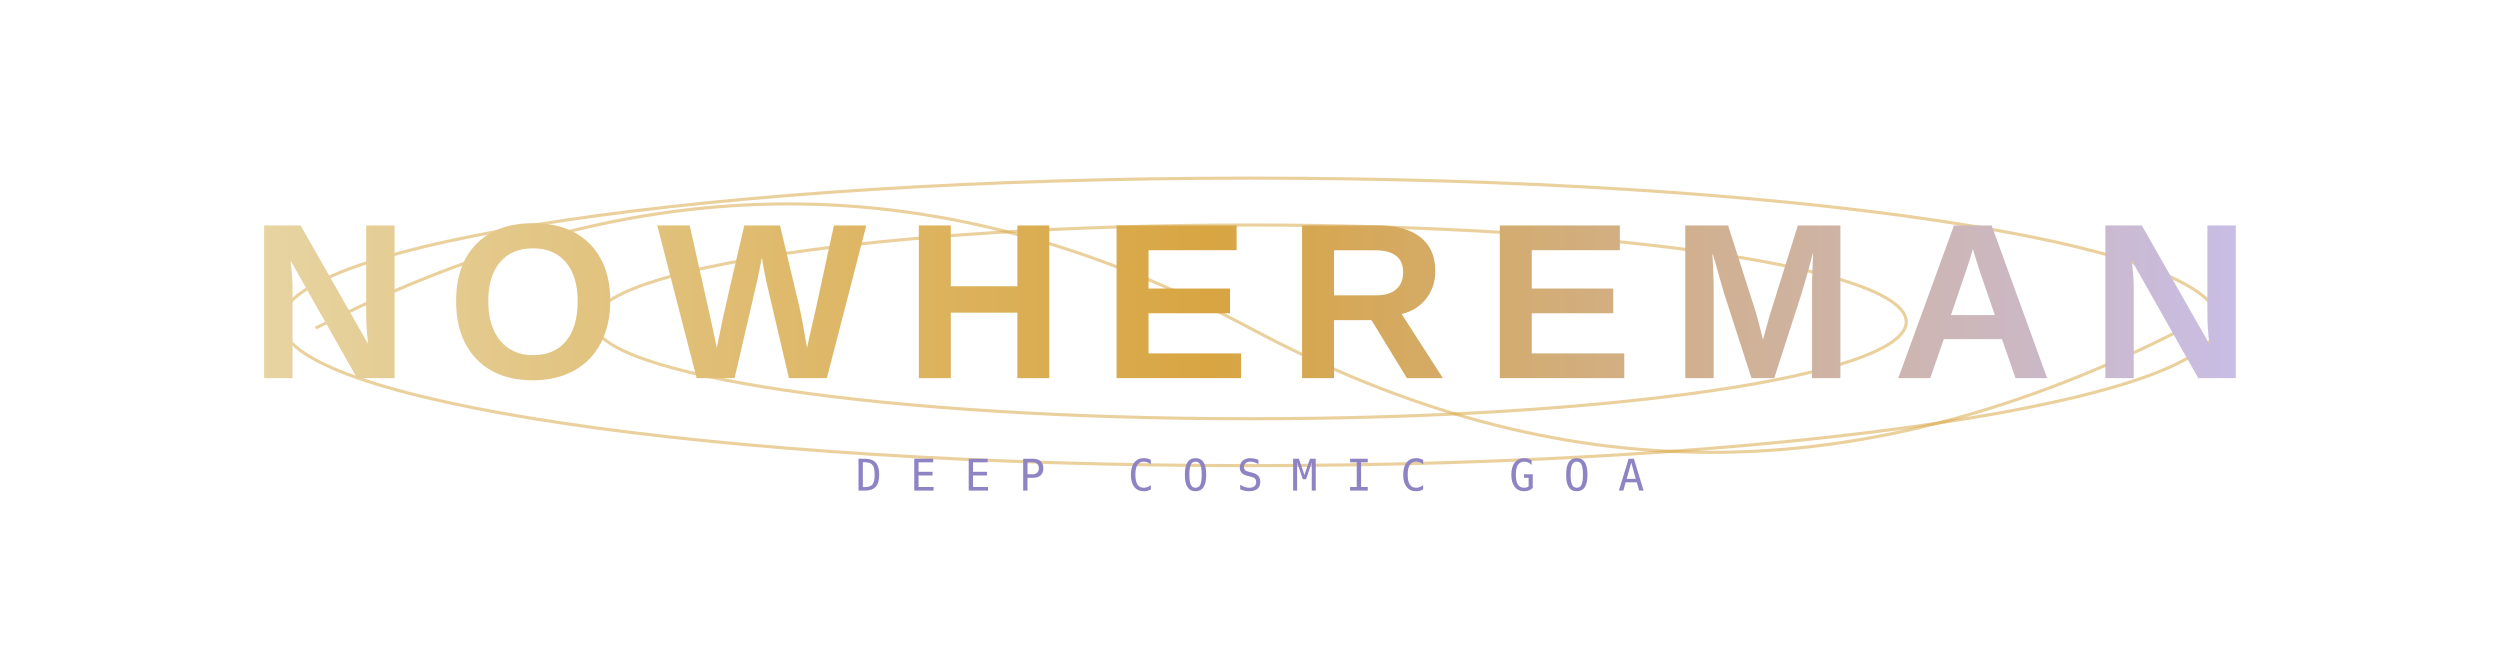
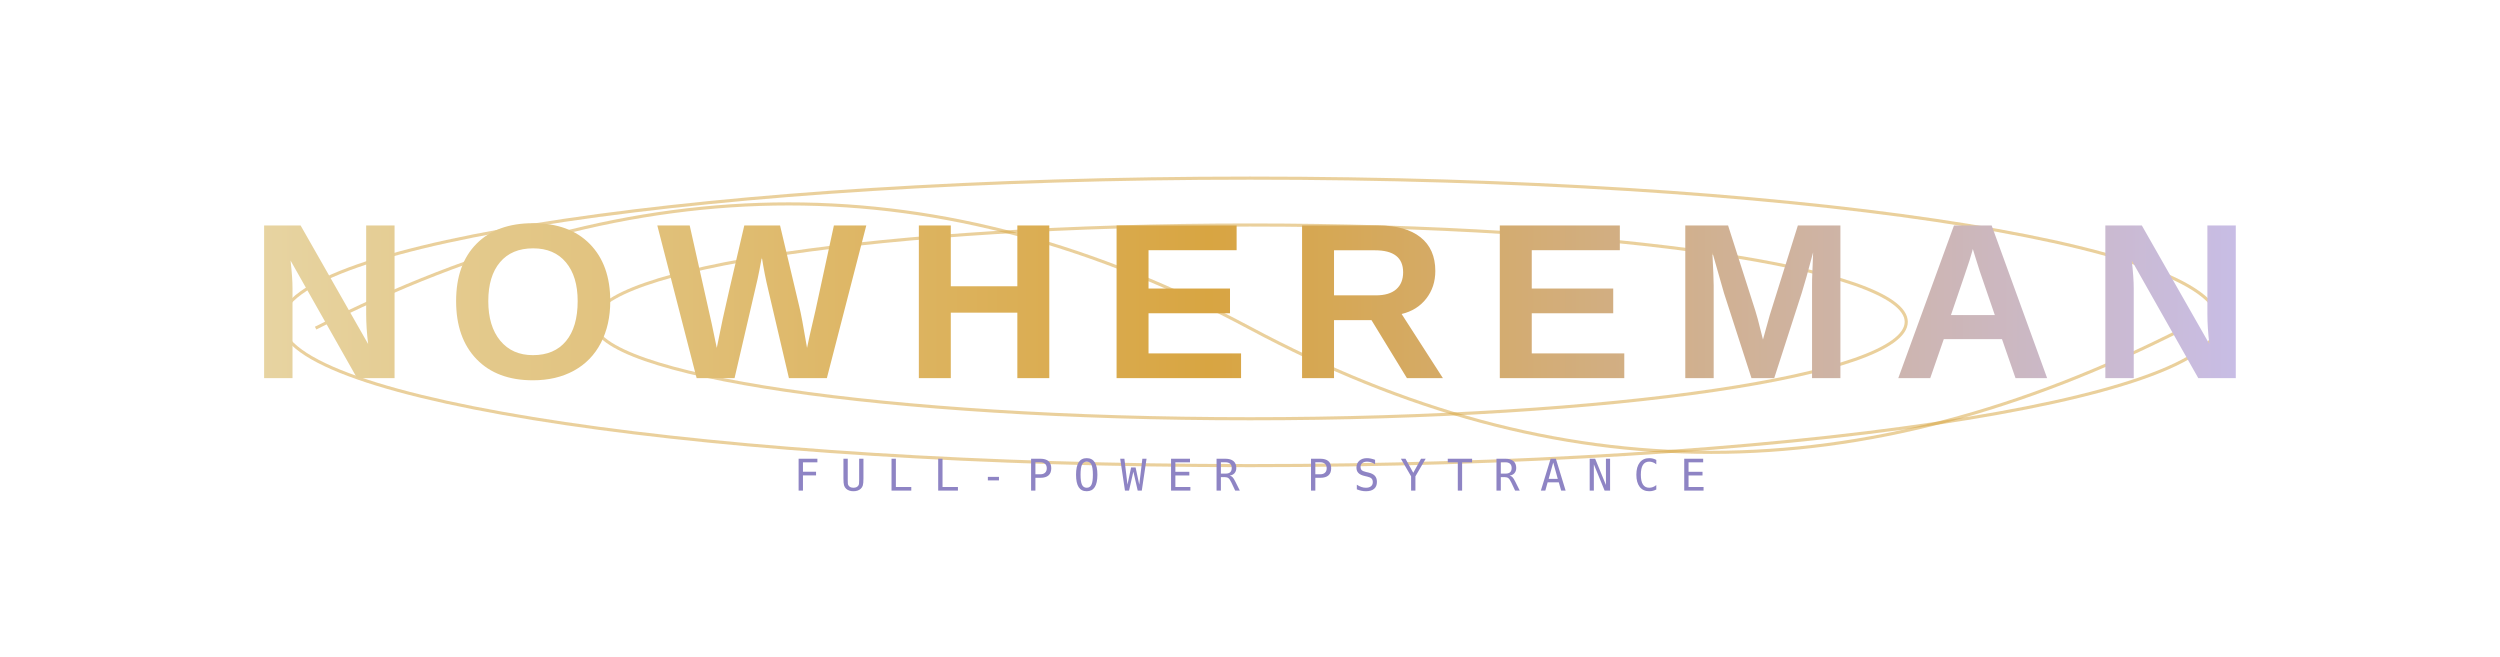
<svg xmlns="http://www.w3.org/2000/svg" viewBox="0 0 1600 420" role="img" aria-labelledby="title desc">
  <defs>
    <radialGradient id="halo" cx="50%" cy="45%" r="58%">
      <stop offset="0%" stop-color="#D8A542" stop-opacity="0.34" />
      <stop offset="44%" stop-color="#54358C" stop-opacity="0.24" />
      <stop offset="100%" stop-color="#06070D" stop-opacity="0" />
    </radialGradient>
    <linearGradient id="gold" x1="0%" y1="0%" x2="100%" y2="0%">
      <stop offset="0%" stop-color="#E7D4A2" />
      <stop offset="48%" stop-color="#D8A542" />
      <stop offset="100%" stop-color="#C8BDE6" />
    </linearGradient>
  </defs>
  <g fill="none" stroke="#D8A542" stroke-opacity="0.52" stroke-width="2">
    <ellipse cx="800" cy="206" rx="620" ry="92" />
    <ellipse cx="800" cy="206" rx="420" ry="62" />
    <path d="M202 210 C410 104 602 104 800 210 C998 316 1190 316 1398 210" />
  </g>
  <text x="800" y="242" text-anchor="middle" fill="url(#gold)" font-family="Space Grotesk, Sora, Arial, sans-serif" font-size="142" font-weight="700" letter-spacing="24">NOWHEREMAN</text>
-   <text x="800" y="314" text-anchor="middle" fill="#8E84C4" font-family="Space Mono, monospace" font-size="28" letter-spacing="18">DEEP COSMIC GOA</text>
+   <text x="800" y="314" text-anchor="middle" fill="#8E84C4" font-family="Space Mono, monospace" font-size="28" letter-spacing="13">FULL-POWER PSYTRANCE</text>
</svg>
